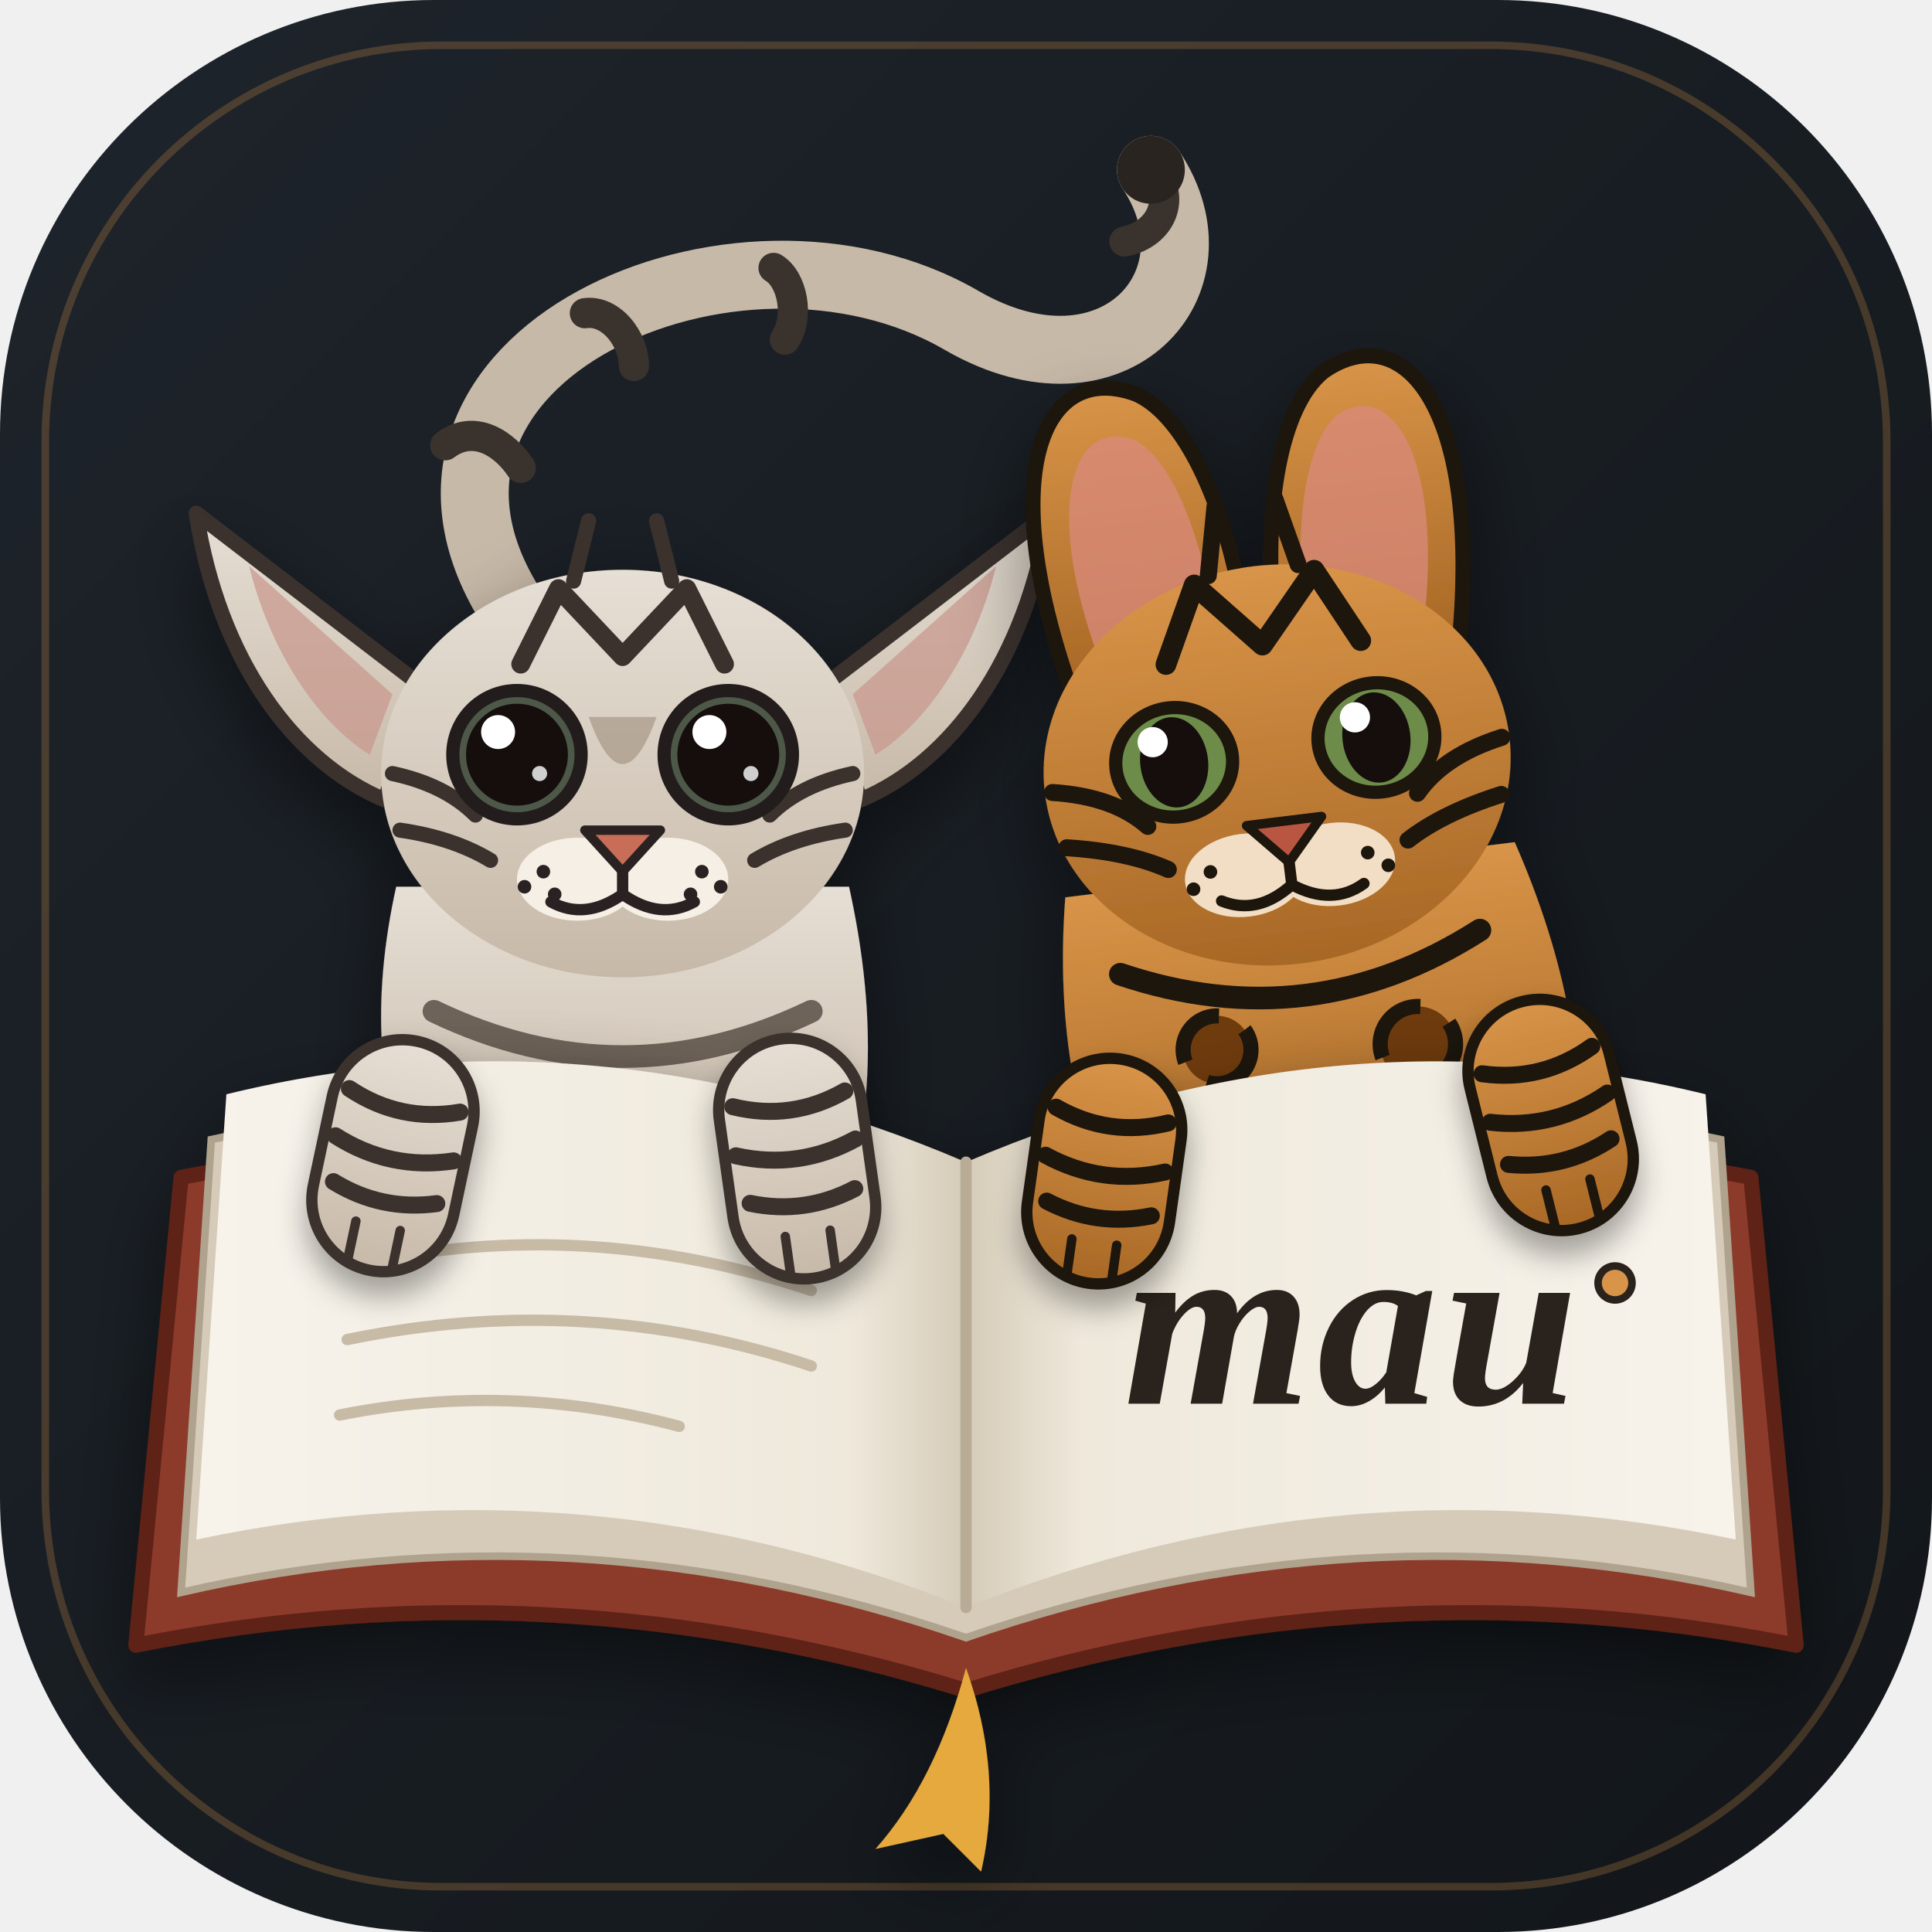
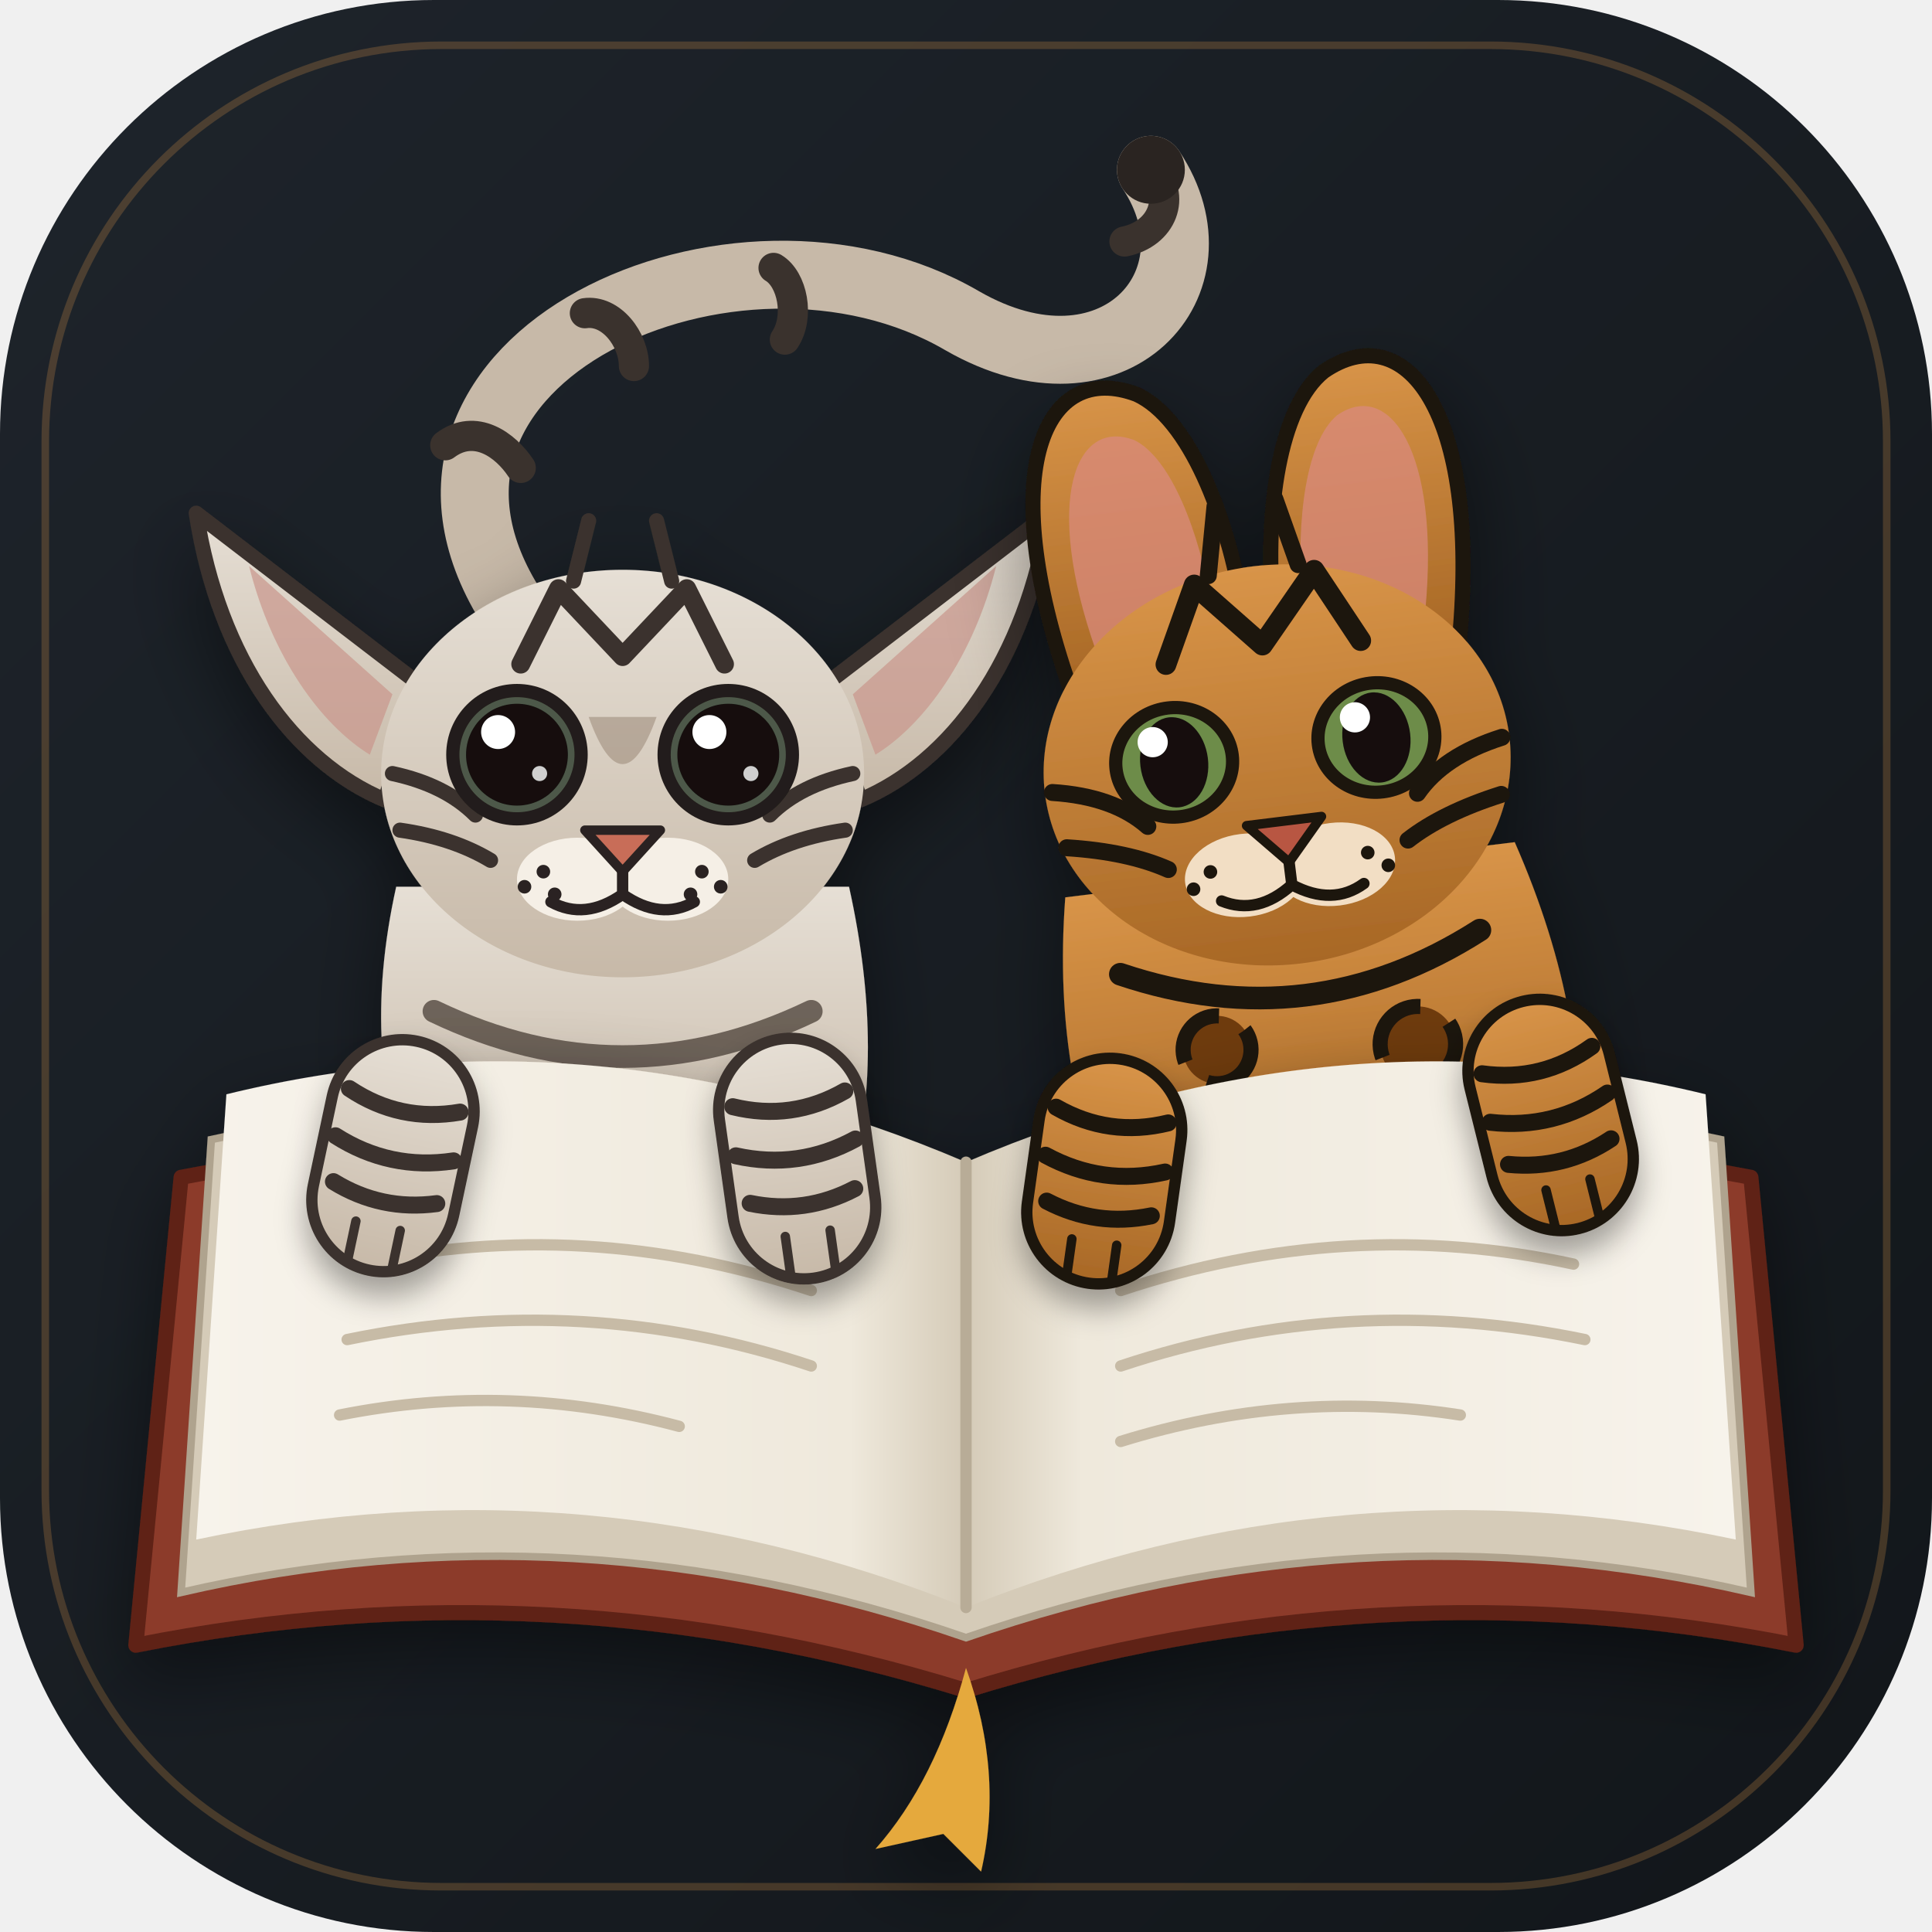
<svg xmlns="http://www.w3.org/2000/svg" viewBox="0 0 512 512" width="100%" height="100%">
  <defs>
    <linearGradient id="bgGrad" x1="0%" y1="0%" x2="100%" y2="100%">
      <stop offset="0%" stop-color="#1E242B" />
      <stop offset="100%" stop-color="#12161A" />
    </linearGradient>
    <linearGradient id="snowCoat" x1="0%" y1="0%" x2="0%" y2="100%">
      <stop offset="0%" stop-color="#E6DFD5" />
      <stop offset="100%" stop-color="#C7B9A8" />
    </linearGradient>
    <linearGradient id="brownCoat" x1="0%" y1="0%" x2="0%" y2="100%">
      <stop offset="0%" stop-color="#D89448" />
      <stop offset="100%" stop-color="#A86826" />
    </linearGradient>
    <linearGradient id="pageGradL" x1="0%" y1="0%" x2="100%" y2="0%">
      <stop offset="0%" stop-color="#F7F3EB" />
      <stop offset="85%" stop-color="#EFE9DC" />
      <stop offset="100%" stop-color="#D5CBB8" />
    </linearGradient>
    <linearGradient id="pageGradR" x1="100%" y1="0%" x2="0%" y2="0%">
      <stop offset="0%" stop-color="#F7F3EB" />
      <stop offset="85%" stop-color="#EFE9DC" />
      <stop offset="100%" stop-color="#D5CBB8" />
    </linearGradient>
    <filter id="shadow" x="-10%" y="-10%" width="120%" height="120%">
      <feDropShadow dx="0" dy="8" stdDeviation="10" flood-color="#000000" flood-opacity="0.45" />
    </filter>
    <filter id="pawShadow" x="-20%" y="-20%" width="140%" height="140%">
      <feDropShadow dx="0" dy="5" stdDeviation="4" flood-color="#000000" flood-opacity="0.35" />
    </filter>
  </defs>
  <rect width="512" height="512" rx="115" fill="url(#bgGrad)" />
  <rect x="12" y="12" width="488" height="488" rx="105" fill="none" stroke="#D89448" stroke-width="2" stroke-opacity="0.25" />
  <g fill="none" stroke-linecap="round">
    <path d="M 135 160 C 95 95, 195 50, 255 85 C 295 108, 325 75, 305 45" stroke="#C7B9A8" stroke-width="18" />
    <path d="M 118 118 C 126 112, 134 118, 138 124 M 155 83 C 162 82, 168 90, 168 97 M 205 71 C 210 74, 212 84, 208 90 M 305 45 C 312 52, 308 62, 298 64" stroke="#3A322D" stroke-width="8" />
    <circle cx="305" cy="45" r="9" fill="#2A2421" />
  </g>
  <g id="snow-bengal" filter="url(#shadow)">
    <path d="M 105 235 Q 95 280 110 315 L 225 315 Q 235 280 225 235 Z" fill="url(#snowCoat)" />
    <path d="M 115 268 Q 165 292 215 268" fill="none" stroke="#4A3F37" stroke-width="6" stroke-linecap="round" opacity="0.75" />
    <path d="M 122 288 Q 165 308 208 288" fill="none" stroke="#4A3F37" stroke-width="5" stroke-linecap="round" opacity="0.65" />
    <path d="M 112 182 L 52 136 C 58 175, 78 202, 102 212 Z" fill="url(#snowCoat)" stroke="#3A322D" stroke-width="4" stroke-linejoin="round" />
    <path d="M 104 184 L 66 150 C 72 174, 85 192, 98 200 Z" fill="#C9968B" opacity="0.7" />
    <path d="M 218 182 L 278 136 C 272 175, 252 202, 228 212 Z" fill="url(#snowCoat)" stroke="#3A322D" stroke-width="4" stroke-linejoin="round" />
    <path d="M 226 184 L 264 150 C 258 174, 245 192, 232 200 Z" fill="#C9968B" opacity="0.7" />
    <ellipse cx="165" cy="205" rx="64" ry="54" fill="url(#snowCoat)" />
    <path d="M 138 176 L 148 156 L 165 174 L 182 156 L 192 176" fill="none" stroke="#3A322D" stroke-width="5" stroke-linecap="round" stroke-linejoin="round" />
    <path d="M 152 154 L 156 138 M 178 154 L 174 138" fill="none" stroke="#3A322D" stroke-width="4" stroke-linecap="round" />
    <path d="M 104 205 Q 118 208 126 216 M 106 220 Q 120 222 130 228" fill="none" stroke="#3A322D" stroke-width="4" stroke-linecap="round" />
    <path d="M 226 205 Q 212 208 204 216 M 224 220 Q 210 222 200 228" fill="none" stroke="#3A322D" stroke-width="4" stroke-linecap="round" />
    <circle cx="137" cy="200" r="17" fill="#4E594A" stroke="#221D1A" stroke-width="3.5" />
    <circle cx="137" cy="200" r="13.5" fill="#14110F" />
    <circle cx="132" cy="194" r="4.5" fill="#FFFFFF" />
    <circle cx="143" cy="205" r="2" fill="#FFFFFF" opacity="0.8" />
    <circle cx="193" cy="200" r="17" fill="#4E594A" stroke="#221D1A" stroke-width="3.5" />
    <circle cx="193" cy="200" r="13.5" fill="#14110F" />
    <circle cx="188" cy="194" r="4.5" fill="#FFFFFF" />
    <circle cx="199" cy="205" r="2" fill="#FFFFFF" opacity="0.8" />
    <path d="M 156 190 Q 165 215 174 190" fill="#8C7765" opacity="0.45" />
    <ellipse cx="153" cy="233" rx="16" ry="11" fill="#F5EFE6" />
    <ellipse cx="177" cy="233" rx="16" ry="11" fill="#F5EFE6" />
    <circle cx="144" cy="231" r="1.8" fill="#2A2421" />
    <circle cx="139" cy="235" r="1.8" fill="#2A2421" />
    <circle cx="147" cy="237" r="1.8" fill="#2A2421" />
    <circle cx="186" cy="231" r="1.8" fill="#2A2421" />
    <circle cx="191" cy="235" r="1.8" fill="#2A2421" />
    <circle cx="183" cy="237" r="1.8" fill="#2A2421" />
    <polygon points="155,220 175,220 165,231" fill="#C86D58" stroke="#2A2421" stroke-width="2.5" stroke-linejoin="round" />
    <path d="M 165 231 L 165 237 M 165 237 Q 155 244 146 239 M 165 237 Q 175 244 184 239" fill="none" stroke="#2A2421" stroke-width="3" stroke-linecap="round" />
  </g>
  <g id="brown-bengal" filter="url(#shadow)" transform="rotate(-7, 345, 215)">
    <path d="M 280 230 Q 270 280 285 320 L 405 320 Q 415 280 400 230 Z" fill="url(#brownCoat)" />
    <circle cx="315" cy="275" r="9" fill="#6E3B10" stroke="#1E140C" stroke-width="4" stroke-dasharray="18 8" />
    <circle cx="368" cy="280" r="10" fill="#6E3B10" stroke="#1E140C" stroke-width="4" stroke-dasharray="20 9" />
    <circle cx="342" cy="298" r="8" fill="#6E3B10" stroke="#1E140C" stroke-width="3.5" stroke-dasharray="16 7" />
    <path d="M 292 252 Q 340 275 388 252" fill="none" stroke="#1E140C" stroke-width="6" stroke-linecap="round" />
    <path d="M 288 175 C 275 115, 292 88, 315 100 C 328 108, 335 135, 336 160 Z" fill="url(#brownCoat)" stroke="#1E140C" stroke-width="4" stroke-linejoin="round" />
    <path d="M 296 166 C 287 125, 298 104, 313 112 C 322 118, 327 138, 328 158 Z" fill="#D98A7C" opacity="0.75" />
    <path d="M 392 175 C 405 115, 388 88, 365 100 C 352 108, 345 135, 344 160 Z" fill="url(#brownCoat)" stroke="#1E140C" stroke-width="4" stroke-linejoin="round" />
    <path d="M 384 166 C 393 125, 382 104, 367 112 C 358 118, 353 138, 352 158 Z" fill="#D98A7C" opacity="0.75" />
    <ellipse cx="340" cy="202" rx="62" ry="53" fill="url(#brownCoat)" />
    <path d="M 314 172 L 324 152 L 340 170 L 356 152 L 366 172" fill="none" stroke="#1E140C" stroke-width="5.5" stroke-linecap="round" stroke-linejoin="round" />
    <path d="M 328 150 L 332 132 M 352 150 L 348 132" fill="none" stroke="#1E140C" stroke-width="4.5" stroke-linecap="round" />
    <path d="M 280 202 Q 296 205 304 214 M 282 217 Q 298 220 308 226" fill="none" stroke="#1E140C" stroke-width="4.5" stroke-linecap="round" />
    <path d="M 400 202 Q 384 205 376 214 M 398 217 Q 382 220 372 226" fill="none" stroke="#1E140C" stroke-width="4.5" stroke-linecap="round" />
    <ellipse cx="313" cy="198" rx="15.5" ry="14.5" fill="#6D8C49" stroke="#1E140C" stroke-width="3.5" />
    <ellipse cx="313" cy="198" rx="9" ry="12" fill="#14110F" />
    <circle cx="308" cy="192" r="4" fill="#FFFFFF" />
    <ellipse cx="367" cy="198" rx="15.5" ry="14.5" fill="#6D8C49" stroke="#1E140C" stroke-width="3.5" />
    <ellipse cx="367" cy="198" rx="9" ry="12" fill="#14110F" />
    <circle cx="362" cy="192" r="4" fill="#FFFFFF" />
    <ellipse cx="328" cy="230" rx="16" ry="11" fill="#F2DEC4" />
    <ellipse cx="352" cy="230" rx="16" ry="11" fill="#F2DEC4" />
    <circle cx="319" cy="228" r="1.8" fill="#1E140C" />
    <circle cx="314" cy="232" r="1.8" fill="#1E140C" />
    <circle cx="361" cy="228" r="1.8" fill="#1E140C" />
    <circle cx="366" cy="232" r="1.8" fill="#1E140C" />
    <polygon points="330,217 350,217 340,228" fill="#B85642" stroke="#1E140C" stroke-width="2.5" stroke-linejoin="round" />
    <path d="M 340 228 L 340 234 M 340 234 Q 330 241 321 236 M 340 234 Q 350 241 359 236" fill="none" stroke="#1E140C" stroke-width="3" stroke-linecap="round" />
  </g>
  <g id="open-book" filter="url(#shadow)">
    <path d="M 48 312 Q 152 292 256 326 Q 360 292 464 312 L 476 436 Q 366 414 256 448 Q 146 414 36 436 Z" fill="#8C3B2B" stroke="#5E2317" stroke-width="4" stroke-linejoin="round" />
    <path d="M 256 442 Q 248 472 232 490 L 250 486 L 260 496 Q 266 470 256 442 Z" fill="#E5A93C" />
    <path d="M 56 302 Q 156 280 256 318 Q 356 280 456 302 L 464 422 Q 360 398 256 434 Q 152 398 48 422 Z" fill="#D5CBB8" stroke="#AFA38E" stroke-width="2" />
    <path d="M 60 290 Q 158 266 256 308 L 256 426 Q 156 386 52 408 Z" fill="url(#pageGradL)" />
    <path d="M 452 290 Q 354 266 256 308 L 256 426 Q 356 386 460 408 Z" fill="url(#pageGradR)" />
    <line x1="256" y1="308" x2="256" y2="426" stroke="#B8AC97" stroke-width="3" stroke-linecap="round" />
    <path d="M 95 335 Q 155 322 215 342" fill="none" stroke="#C7BBA6" stroke-width="3" stroke-linecap="round" />
    <path d="M 92 355 Q 155 342 215 362" fill="none" stroke="#C7BBA6" stroke-width="3" stroke-linecap="round" />
    <path d="M 90 375 Q 135 366 180 378" fill="none" stroke="#C7BBA6" stroke-width="3" stroke-linecap="round" />
-     <text x="358" y="372" font-family="Georgia, 'Times New Roman', serif" font-size="64" font-weight="bold" font-style="italic" fill="#2A211B" text-anchor="middle" letter-spacing="1.5">mau</text>
-     <circle cx="428" cy="340" r="4.5" fill="#D89448" stroke="#2A211B" stroke-width="2" />
+     <path d="M 297 342 Q 357 322 417 335" fill="none" stroke="#C7BBA6" stroke-width="3" stroke-linecap="round" />
+     <path d="M 297 362 Q 357 342 420 355" fill="none" stroke="#C7BBA6" stroke-width="3" stroke-linecap="round" />
+     <path d="M 297 382 Q 342 368 387 375" fill="none" stroke="#C7BBA6" stroke-width="3" stroke-linecap="round" />
  </g>
  <g id="paws" filter="url(#pawShadow)">
    <g transform="translate(92, 272) rotate(12)">
      <rect x="0" y="0" width="38" height="62" rx="19" fill="url(#snowCoat)" stroke="#3A322D" stroke-width="3" />
      <path d="M 4 16 Q 19 22 34 16 M 3 29 Q 19 35 35 29 M 5 41 Q 19 46 33 41" fill="none" stroke="#3A322D" stroke-width="4.5" stroke-linecap="round" />
      <path d="M 13 50 L 13 60 M 25 50 L 25 60" stroke="#3A322D" stroke-width="2.5" stroke-linecap="round" />
    </g>
    <g transform="translate(188, 278) rotate(-8)">
      <rect x="0" y="0" width="38" height="64" rx="19" fill="url(#snowCoat)" stroke="#3A322D" stroke-width="3" />
      <path d="M 4 16 Q 19 22 34 16 M 3 29 Q 19 35 35 29 M 5 42 Q 19 47 33 42" fill="none" stroke="#3A322D" stroke-width="4.5" stroke-linecap="round" />
      <path d="M 13 52 L 13 62 M 25 52 L 25 62" stroke="#3A322D" stroke-width="2.5" stroke-linecap="round" />
    </g>
    <g transform="translate(278, 278) rotate(8)">
      <rect x="0" y="0" width="38" height="60" rx="19" fill="url(#brownCoat)" stroke="#1E140C" stroke-width="3" />
      <path d="M 4 15 Q 19 21 34 15 M 3 28 Q 19 34 35 28 M 5 40 Q 19 45 33 40" fill="none" stroke="#1E140C" stroke-width="4.5" stroke-linecap="round" />
      <path d="M 13 49 L 13 58 M 25 49 L 25 58" stroke="#1E140C" stroke-width="2.5" stroke-linecap="round" />
    </g>
    <g transform="translate(385, 270) rotate(-14)">
      <rect x="0" y="0" width="38" height="62" rx="19" fill="url(#brownCoat)" stroke="#1E140C" stroke-width="3" />
      <path d="M 4 16 Q 19 22 34 16 M 3 29 Q 19 35 35 29 M 5 41 Q 19 46 33 41" fill="none" stroke="#1E140C" stroke-width="4.5" stroke-linecap="round" />
      <path d="M 13 50 L 13 60 M 25 50 L 25 60" stroke="#1E140C" stroke-width="2.5" stroke-linecap="round" />
    </g>
  </g>
</svg>
